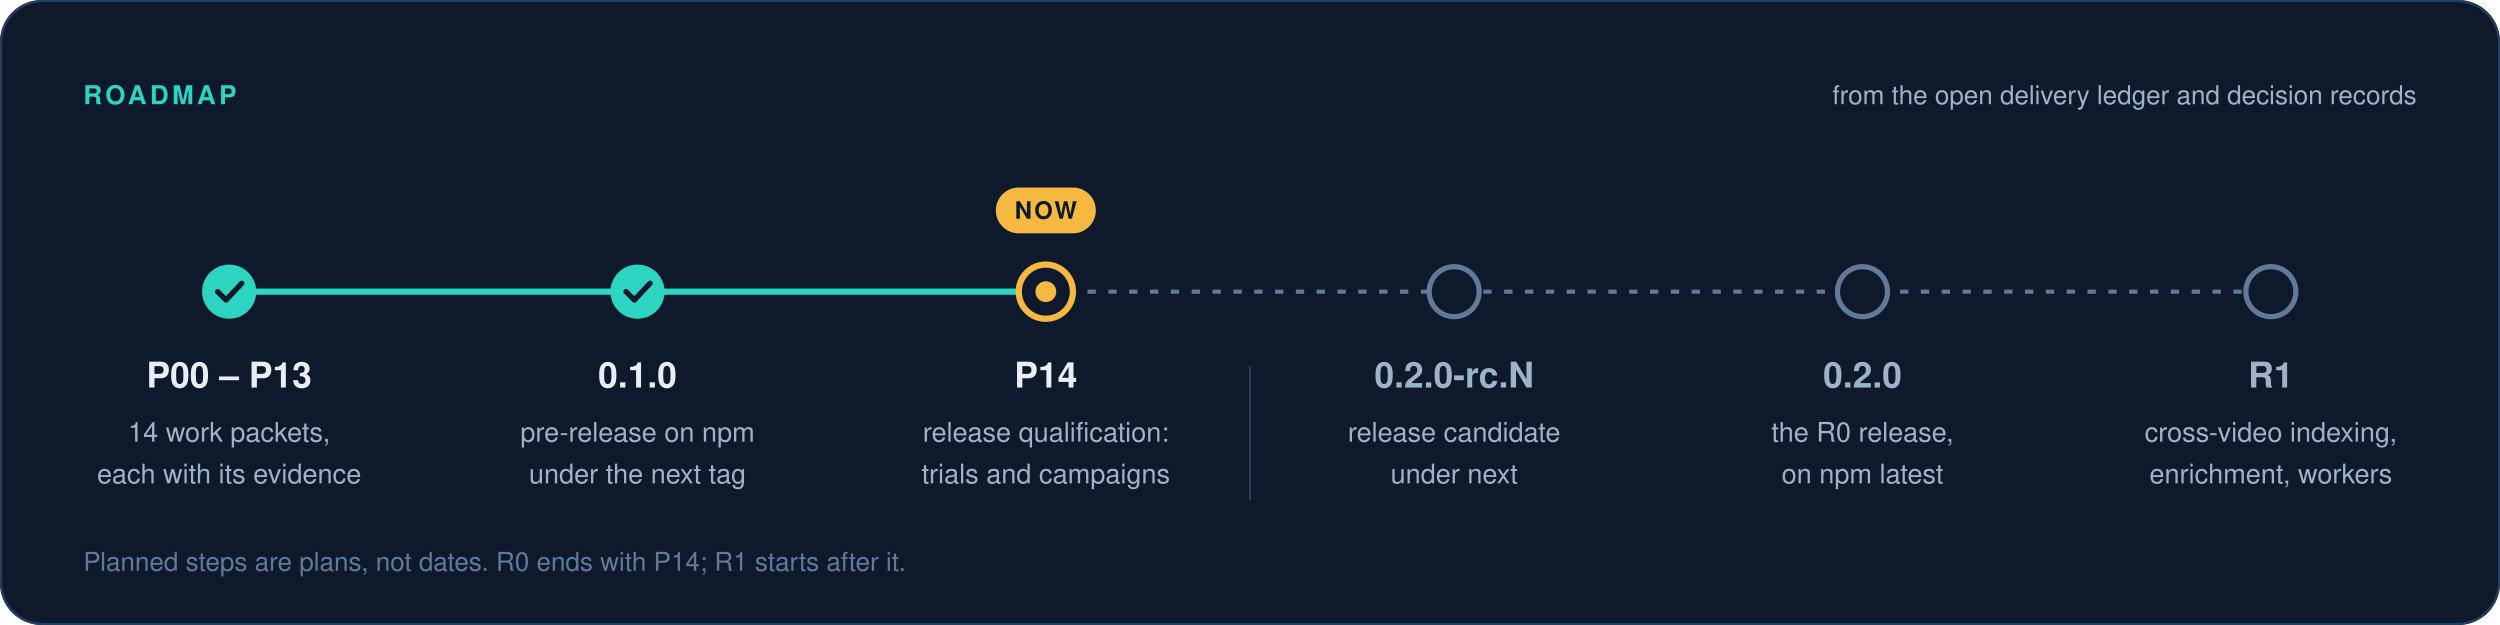
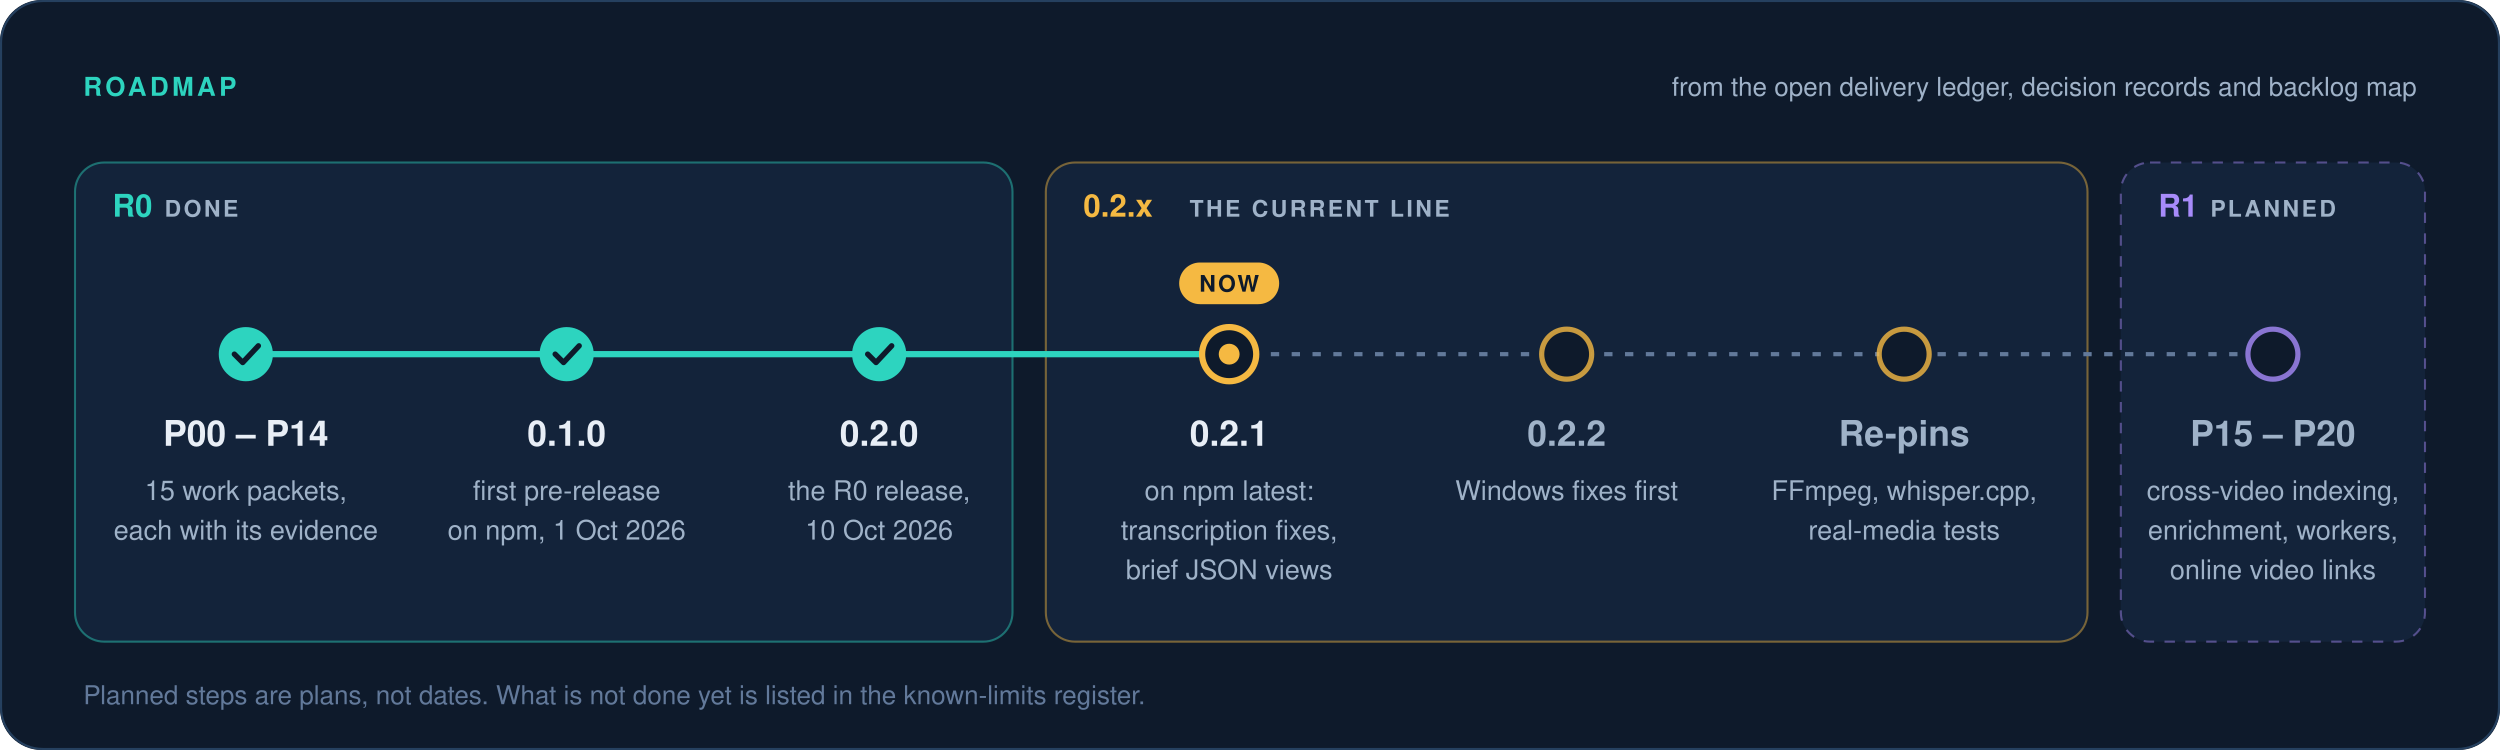
- <svg xmlns="http://www.w3.org/2000/svg" width="1200" height="300" viewBox="0 0 1200 300" role="img" aria-labelledby="title desc" xml:space="preserve">
+ <svg xmlns="http://www.w3.org/2000/svg" width="1200" height="360" viewBox="0 0 1200 360" role="img" aria-labelledby="title desc" xml:space="preserve">
  <style>
.s{font-family:-apple-system, BlinkMacSystemFont, 'Segoe UI', Helvetica, Arial, sans-serif} .m{font-family:ui-monospace, SFMono-Regular, Menlo, Consolas, monospace}
.t{fill:#e8eef6} .mu{fill:#9fb2c8} .di{fill:#62799a}
text{white-space:pre} .b{font-weight:600} .bb{font-weight:700}
@keyframes pulse{0%{transform:scale(1);opacity:.9}100%{transform:scale(2.2);opacity:0}}.pulse{transform-box:fill-box;transform-origin:center;animation:pulse 2.2s ease-out infinite}@media (prefers-reduced-motion: reduce){.pulse{animation:none;opacity:0}}</style>
-   <rect width="1200" height="300" rx="20" fill="#0e1a2b" />
-   <rect x="0.5" y="0.5" width="1199" height="299" rx="20" fill="none" stroke="#25405f" />
-   <text x="40" y="50" font-size="12.5" class="s b" text-anchor="start" fill="#2dd4bf" letter-spacing="1.6">ROADMAP</text>
-   <text x="1160" y="50" font-size="12.5" class="s mu" text-anchor="end">from the open delivery ledger and decision records</text>
-   <line x1="110" y1="140" x2="502.0" y2="140" stroke="#2dd4bf" stroke-width="3" />
-   <line x1="502.0" y1="140" x2="1090" y2="140" stroke="#62799a" stroke-width="2" stroke-dasharray="4 6" />
-   <circle cx="110.0" cy="140" r="13" fill="#2dd4bf" />
-   <path d="M104.5 140 l4 4 l7.5 -8" fill="none" stroke="#0e1a2b" stroke-width="2.6" stroke-linecap="round" stroke-linejoin="round" />
-   <text x="110.0" y="186" font-size="17" class="s bb" text-anchor="middle" fill="#e8eef6">P00 – P13</text>
-   <text x="110.0" y="212" font-size="13" class="s mu" text-anchor="middle">14 work packets,</text>
-   <text x="110.0" y="232" font-size="13" class="s mu" text-anchor="middle">each with its evidence</text>
-   <circle cx="306.0" cy="140" r="13" fill="#2dd4bf" />
-   <path d="M300.5 140 l4 4 l7.5 -8" fill="none" stroke="#0e1a2b" stroke-width="2.6" stroke-linecap="round" stroke-linejoin="round" />
-   <text x="306.0" y="186" font-size="17" class="s bb" text-anchor="middle" fill="#e8eef6">0.1.0</text>
-   <text x="306.0" y="212" font-size="13" class="s mu" text-anchor="middle">pre-release on npm</text>
-   <text x="306.0" y="232" font-size="13" class="s mu" text-anchor="middle">under the next tag</text>
-   <circle class="pulse" cx="502.0" cy="140" r="13" fill="none" stroke="#f5b942" stroke-width="2" />
-   <circle cx="502.0" cy="140" r="13" fill="#0e1a2b" stroke="#f5b942" stroke-width="3" />
-   <circle cx="502.0" cy="140" r="5" fill="#f5b942" />
-   <rect x="478.0" y="90" width="48" height="22" rx="11" fill="#f5b942" />
-   <text x="502.0" y="105" font-size="11.5" class="s bb" text-anchor="middle" fill="#0e1a2b" letter-spacing="1">NOW</text>
-   <text x="502.0" y="186" font-size="17" class="s bb" text-anchor="middle" fill="#e8eef6">P14</text>
-   <text x="502.0" y="212" font-size="13" class="s mu" text-anchor="middle">release qualification:</text>
-   <text x="502.0" y="232" font-size="13" class="s mu" text-anchor="middle">trials and campaigns</text>
-   <circle cx="698.0" cy="140" r="12" fill="#0e1a2b" stroke="#62799a" stroke-width="2.5" />
-   <text x="698.0" y="186" font-size="17" class="s bb" text-anchor="middle" fill="#9fb2c8">0.2.0-rc.N</text>
-   <text x="698.0" y="212" font-size="13" class="s mu" text-anchor="middle">release candidate</text>
-   <text x="698.0" y="232" font-size="13" class="s mu" text-anchor="middle">under next</text>
-   <line x1="600.0" y1="176" x2="600.0" y2="240" stroke="#25405f" />
-   <circle cx="894.0" cy="140" r="12" fill="#0e1a2b" stroke="#62799a" stroke-width="2.5" />
-   <text x="894.0" y="186" font-size="17" class="s bb" text-anchor="middle" fill="#9fb2c8">0.2.0</text>
-   <text x="894.0" y="212" font-size="13" class="s mu" text-anchor="middle">the R0 release,</text>
-   <text x="894.0" y="232" font-size="13" class="s mu" text-anchor="middle">on npm latest</text>
-   <circle cx="1090.0" cy="140" r="12" fill="#0e1a2b" stroke="#62799a" stroke-width="2.5" />
-   <text x="1090.0" y="186" font-size="17" class="s bb" text-anchor="middle" fill="#9fb2c8">R1</text>
-   <text x="1090.0" y="212" font-size="13" class="s mu" text-anchor="middle">cross-video indexing,</text>
-   <text x="1090.0" y="232" font-size="13" class="s mu" text-anchor="middle">enrichment, workers</text>
-   <text x="40" y="274" font-size="12.5" class="s di" text-anchor="start">Planned steps are plans, not dates. R0 ends with P14; R1 starts after it.</text>
+   <rect width="1200" height="360" rx="20" fill="#0e1a2b" />
+   <rect x="0.5" y="0.5" width="1199" height="359" rx="20" fill="none" stroke="#25405f" />
+   <text x="40" y="46" font-size="12.5" class="s b" fill="#2dd4bf" letter-spacing="1.6">ROADMAP</text>
+   <text x="1160" y="46" font-size="12.5" class="s mu" text-anchor="end">from the open delivery ledger, decision records and backlog map</text>
+   <rect x="36" y="78" width="450" height="230" rx="14" fill="#13233a" stroke="#2dd4bf" stroke-opacity="0.45" />
+   <text x="54" y="104" font-size="15" class="s bb" fill="#2dd4bf">R0</text>
+   <text x="79" y="104" font-size="11" class="s b" fill="#9fb2c8" letter-spacing="1.2">DONE</text>
+   <rect x="502" y="78" width="500" height="230" rx="14" fill="#13233a" stroke="#f5b942" stroke-opacity="0.45" />
+   <text x="520" y="104" font-size="15" class="s bb" fill="#f5b942">0.2.x</text>
+   <text x="571" y="104" font-size="11" class="s b" fill="#9fb2c8" letter-spacing="1.2">THE CURRENT LINE</text>
+   <rect x="1018" y="78" width="146" height="230" rx="14" fill="#13233a" stroke="#a78bfa" stroke-opacity="0.45" stroke-dasharray="5 5" />
+   <text x="1036" y="104" font-size="15" class="s bb" fill="#a78bfa">R1</text>
+   <text x="1061" y="104" font-size="11" class="s b" fill="#9fb2c8" letter-spacing="1.2">PLANNED</text>
+   <line x1="118" y1="170" x2="590" y2="170" stroke="#2dd4bf" stroke-width="3" />
+   <line x1="590" y1="170" x2="1091" y2="170" stroke="#62799a" stroke-width="2" stroke-dasharray="4 6" />
+   <circle cx="118" cy="170" r="13" fill="#2dd4bf" />
+   <path d="M112.5 170 l4 4 l7.5 -8" fill="none" stroke="#0e1a2b" stroke-width="2.6" stroke-linecap="round" stroke-linejoin="round" />
+   <text x="118" y="214" font-size="17" class="s bb" text-anchor="middle" fill="#e8eef6">P00 – P14</text>
+   <text x="118" y="240" font-size="13" class="s mu" text-anchor="middle">15 work packets,</text>
+   <text x="118" y="259" font-size="13" class="s mu" text-anchor="middle">each with its evidence</text>
+   <circle cx="272" cy="170" r="13" fill="#2dd4bf" />
+   <path d="M266.5 170 l4 4 l7.5 -8" fill="none" stroke="#0e1a2b" stroke-width="2.6" stroke-linecap="round" stroke-linejoin="round" />
+   <text x="272" y="214" font-size="17" class="s bb" text-anchor="middle" fill="#e8eef6">0.1.0</text>
+   <text x="272" y="240" font-size="13" class="s mu" text-anchor="middle">first pre-release</text>
+   <text x="272" y="259" font-size="13" class="s mu" text-anchor="middle">on npm, 1 Oct 2026</text>
+   <circle cx="422" cy="170" r="13" fill="#2dd4bf" />
+   <path d="M416.5 170 l4 4 l7.5 -8" fill="none" stroke="#0e1a2b" stroke-width="2.6" stroke-linecap="round" stroke-linejoin="round" />
+   <text x="422" y="214" font-size="17" class="s bb" text-anchor="middle" fill="#e8eef6">0.2.0</text>
+   <text x="422" y="240" font-size="13" class="s mu" text-anchor="middle">the R0 release,</text>
+   <text x="422" y="259" font-size="13" class="s mu" text-anchor="middle">10 Oct 2026</text>
+   <circle class="pulse" cx="590" cy="170" r="13" fill="none" stroke="#f5b942" stroke-width="2" />
+   <circle cx="590" cy="170" r="13" fill="#0e1a2b" stroke="#f5b942" stroke-width="3" />
+   <circle cx="590" cy="170" r="5" fill="#f5b942" />
+   <rect x="566" y="126" width="48" height="20" rx="10" fill="#f5b942" />
+   <text x="590" y="140" font-size="11" class="s bb" text-anchor="middle" fill="#0e1a2b" letter-spacing="1">NOW</text>
+   <text x="590" y="214" font-size="17" class="s bb" text-anchor="middle" fill="#e8eef6">0.2.1</text>
+   <text x="590" y="240" font-size="13" class="s mu" text-anchor="middle">on npm latest:</text>
+   <text x="590" y="259" font-size="13" class="s mu" text-anchor="middle">transcription fixes,</text>
+   <text x="590" y="278" font-size="13" class="s mu" text-anchor="middle">brief JSON views</text>
+   <circle cx="752" cy="170" r="12" fill="#0e1a2b" stroke="#f5b942" stroke-opacity="0.8" stroke-width="2.5" />
+   <text x="752" y="214" font-size="17" class="s bb" text-anchor="middle" fill="#9fb2c8">0.2.2</text>
+   <text x="752" y="240" font-size="13" class="s mu" text-anchor="middle">Windows fixes first</text>
+   <circle cx="914" cy="170" r="12" fill="#0e1a2b" stroke="#f5b942" stroke-opacity="0.8" stroke-width="2.5" />
+   <text x="914" y="214" font-size="17" class="s bb" text-anchor="middle" fill="#9fb2c8">Re-pins</text>
+   <text x="914" y="240" font-size="13" class="s mu" text-anchor="middle">FFmpeg, whisper.cpp,</text>
+   <text x="914" y="259" font-size="13" class="s mu" text-anchor="middle">real-media tests</text>
+   <circle cx="1091" cy="170" r="12" fill="#0e1a2b" stroke="#a78bfa" stroke-opacity="0.8" stroke-width="2.5" />
+   <text x="1091" y="214" font-size="17" class="s bb" text-anchor="middle" fill="#9fb2c8">P15 – P20</text>
+   <text x="1091" y="240" font-size="13" class="s mu" text-anchor="middle">cross-video indexing,</text>
+   <text x="1091" y="259" font-size="13" class="s mu" text-anchor="middle">enrichment, workers,</text>
+   <text x="1091" y="278" font-size="13" class="s mu" text-anchor="middle">online video links</text>
+   <text x="40" y="338" font-size="12.5" class="s di">Planned steps are plans, not dates. What is not done yet is listed in the known-limits register.</text>
</svg>
